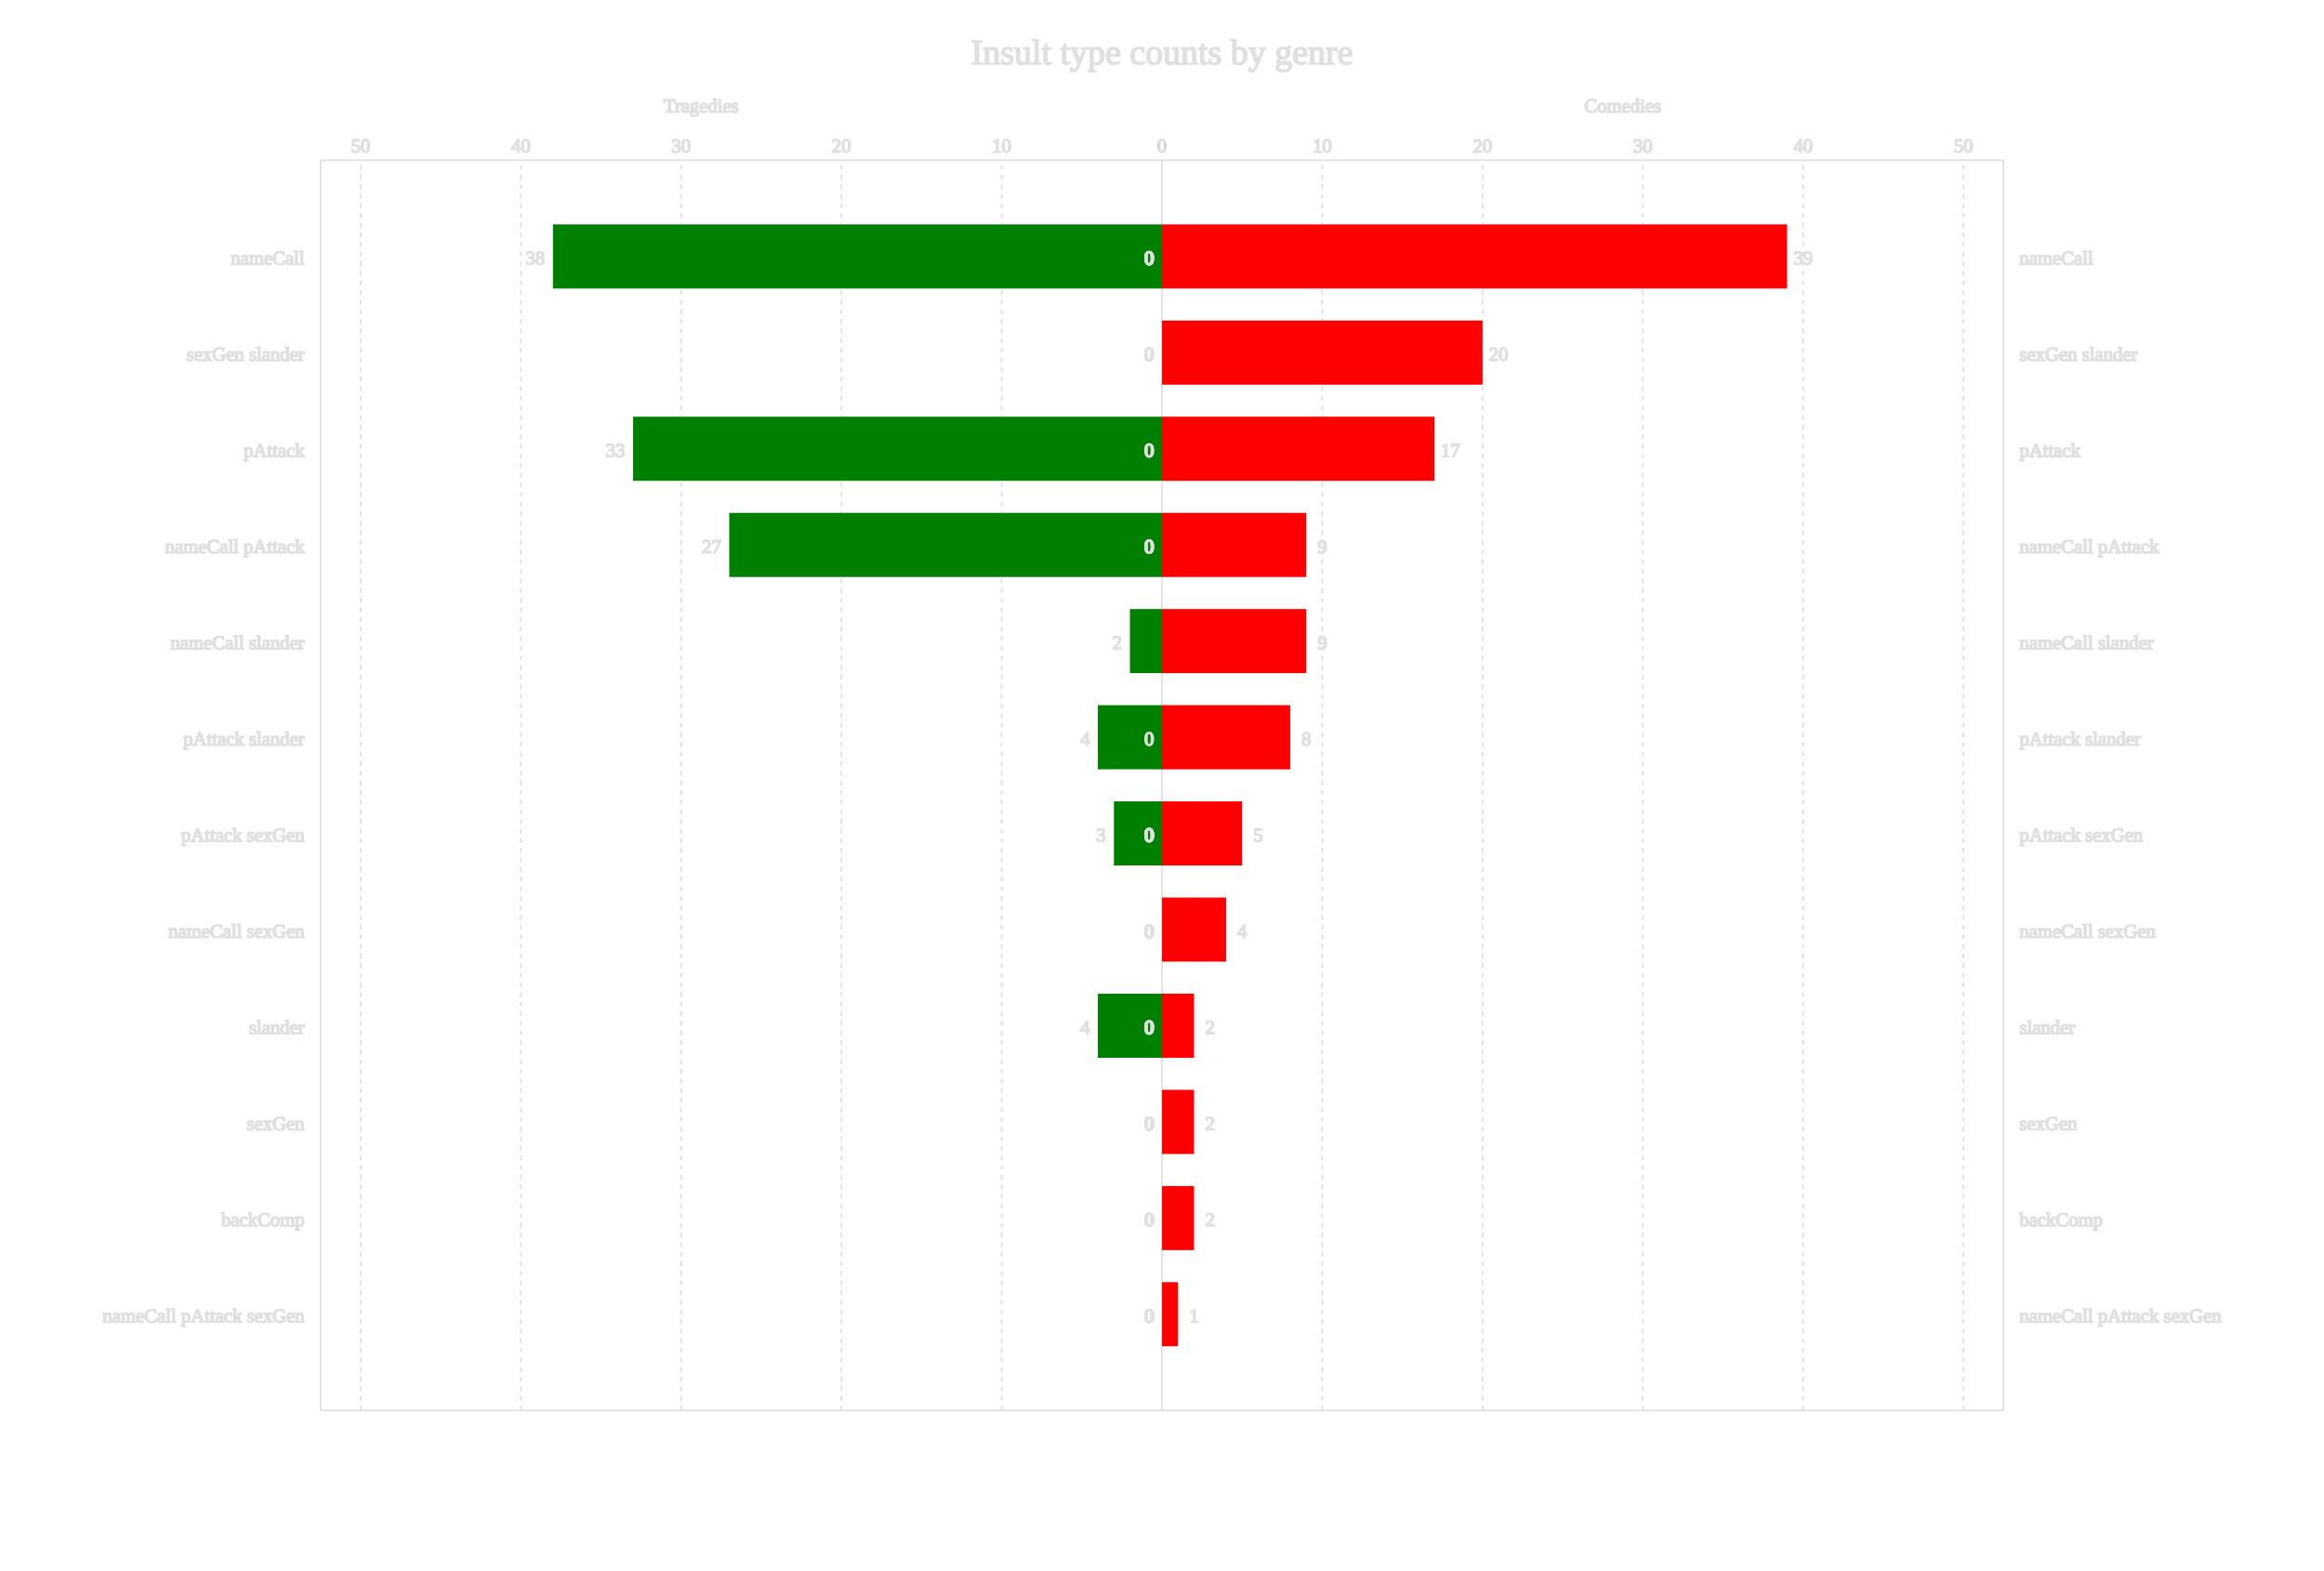
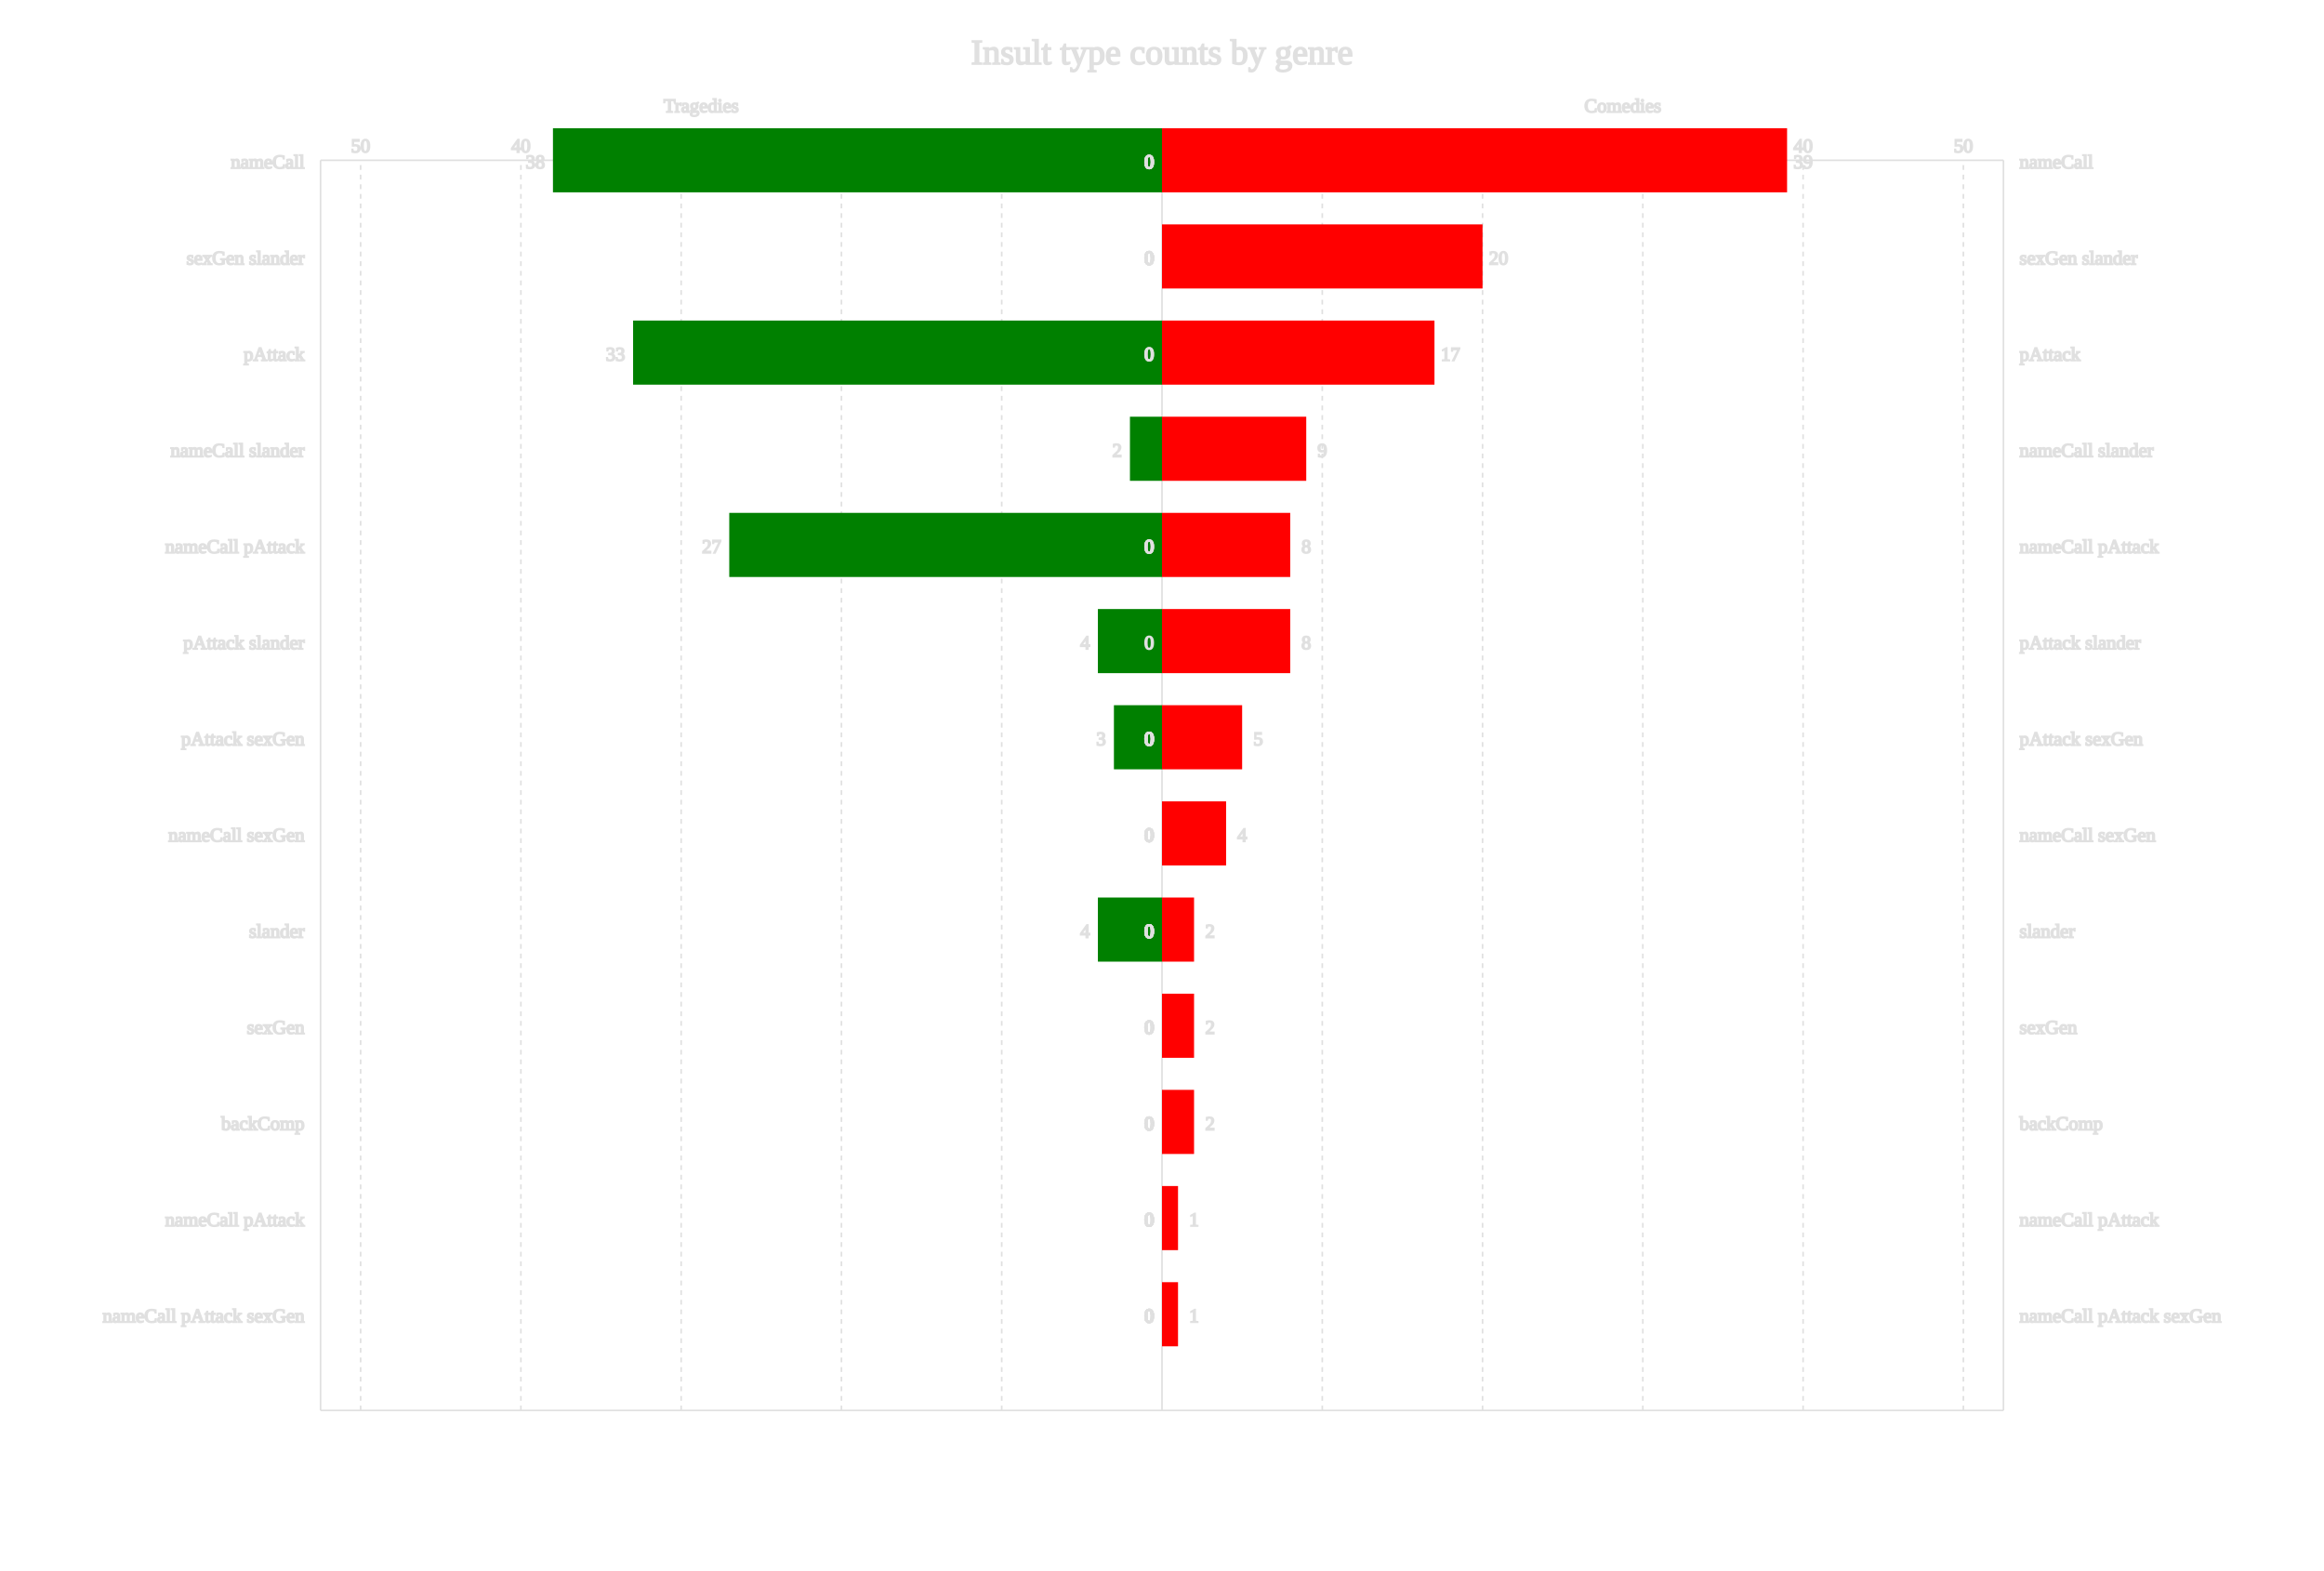
<svg xmlns="http://www.w3.org/2000/svg" height="980" width="1450">
  <g transform="translate(150, 880)">
    <line x1="50" x2="1100" y1="0" y2="0" stroke="#E0E0E0" />
    <line x1="50" x2="1100" y1="-780" y2="-780" stroke="#E0E0E0" />
    <line x1="50" x2="50" y1="0" y2="-780" stroke="#E0E0E0" />
    <line x1="1100" x2="1100" y1="0" y2="-780" stroke="#E0E0E0" />
    <line x1="575" x2="575" y1="0" y2="-780" stroke="#E0E0E0" />
    <text x="575" y="-840" stroke="#E0E0E0" font-size="22" fill="#E0E0E0" text-anchor="middle">Insult type counts by genre</text>
    <text x="287.5" y="-810" stroke="#E0E0E0" fill="#E0E0E0" text-anchor="middle">Tragedies</text>
    <text x="862.5" y="-810" stroke="#E0E0E0" fill="#E0E0E0" text-anchor="middle">Comedies</text>
    <line x1="575" y1="0" x2="575" y2="-780" />
    <text x="575" y="-785" stroke="#E0E0E0" text-anchor="middle">0</text>
    <line x1="675" y1="0" x2="675" y2="-780" stroke="#E0E0E0" stroke-dasharray="3" />
    <text x="675" y="-785" stroke="#E0E0E0" fill="#E0E0E0" text-anchor="middle">10</text>
    <line x1="775" y1="0" x2="775" y2="-780" stroke="#E0E0E0" stroke-dasharray="3" />
    <text x="775" y="-785" stroke="#E0E0E0" fill="#E0E0E0" text-anchor="middle">20</text>
    <line x1="875" y1="0" x2="875" y2="-780" stroke="#E0E0E0" stroke-dasharray="3" />
    <text x="875" y="-785" stroke="#E0E0E0" fill="#E0E0E0" text-anchor="middle">30</text>
    <line x1="975" y1="0" x2="975" y2="-780" stroke="#E0E0E0" stroke-dasharray="3" />
    <text x="975" y="-785" stroke="#E0E0E0" fill="#E0E0E0" text-anchor="middle">40</text>
    <line x1="1075" y1="0" x2="1075" y2="-780" stroke="#E0E0E0" stroke-dasharray="3" />
    <text x="1075" y="-785" stroke="#E0E0E0" fill="#E0E0E0" text-anchor="middle">50</text>
    <line x1="475" y1="0" x2="475" y2="-780" stroke="#E0E0E0" stroke-dasharray="3" />
    <text x="475" y="-785" stroke="#E0E0E0" fill="#E0E0E0" text-anchor="middle">10</text>
    <line x1="375" y1="0" x2="375" y2="-780" stroke="#E0E0E0" stroke-dasharray="3" />
    <text x="375" y="-785" stroke="#E0E0E0" fill="#E0E0E0" text-anchor="middle">20</text>
    <line x1="275" y1="0" x2="275" y2="-780" stroke="#E0E0E0" stroke-dasharray="3" />
    <text x="275" y="-785" stroke="#E0E0E0" fill="#E0E0E0" text-anchor="middle">30</text>
    <line x1="175" y1="0" x2="175" y2="-780" stroke="#E0E0E0" stroke-dasharray="3" />
    <text x="175" y="-785" stroke="#E0E0E0" fill="#E0E0E0" text-anchor="middle">40</text>
    <line x1="75" y1="0" x2="75" y2="-780" stroke="#E0E0E0" stroke-dasharray="3" />
    <text x="75" y="-785" stroke="#E0E0E0" fill="#E0E0E0" text-anchor="middle">50</text>
    <rect x="575" y="-80" height="40" width="10" fill="red" />
    <text x="1110" y="-55" stroke="#E0E0E0" fill="#E0E0E0" text-anchor="beginning"> nameCall pAttack sexGen</text>
    <text x="40" y="-55" stroke="#E0E0E0" fill="#E0E0E0" text-anchor="end"> nameCall pAttack sexGen</text>
    <text x="595" y="-55" stroke="#E0E0E0" fill="#E0E0E0" text-anchor="middle">1</text>
    <rect x="575" y="-80" height="40" width="0" fill="green" />
    <text x="570" y="-55" stroke="#E0E0E0" fill="#E0E0E0" text-anchor="end">0</text>
    <rect x="575" y="-80" height="40" width="0" fill="green" />
    <text x="570" y="-55" stroke="#E0E0E0" fill="#E0E0E0" text-anchor="end">0</text>
    <rect x="575" y="-80" height="40" width="0" fill="green" />
    <text x="570" y="-55" stroke="#E0E0E0" fill="#E0E0E0" text-anchor="end">0</text>
    <rect x="575" y="-80" height="40" width="0" fill="green" />
    <text x="570" y="-55" stroke="#E0E0E0" fill="#E0E0E0" text-anchor="end">0</text>
    <rect x="575" y="-80" height="40" width="0" fill="green" />
    <text x="570" y="-55" stroke="#E0E0E0" fill="#E0E0E0" text-anchor="end">0</text>
    <rect x="575" y="-80" height="40" width="0" fill="green" />
    <text x="570" y="-55" stroke="#E0E0E0" fill="#E0E0E0" text-anchor="end">0</text>
    <rect x="575" y="-80" height="40" width="0" fill="green" />
    <text x="570" y="-55" stroke="#E0E0E0" fill="#E0E0E0" text-anchor="end">0</text>
-     <rect x="575" y="-140" height="40" width="20" fill="red" />
-     <text x="1110" y="-115" stroke="#E0E0E0" fill="#E0E0E0" text-anchor="beginning">backComp</text>
-     <text x="40" y="-115" stroke="#E0E0E0" fill="#E0E0E0" text-anchor="end">backComp</text>
-     <text x="605" y="-115" stroke="#E0E0E0" fill="#E0E0E0" text-anchor="middle">2</text>
+     <rect x="575" y="-140" height="40" width="10" fill="red" />
+     <text x="1110" y="-115" stroke="#E0E0E0" fill="#E0E0E0" text-anchor="beginning">nameCall pAttack </text>
+     <text x="40" y="-115" stroke="#E0E0E0" fill="#E0E0E0" text-anchor="end">nameCall pAttack </text>
+     <text x="595" y="-115" stroke="#E0E0E0" fill="#E0E0E0" text-anchor="middle">1</text>
    <rect x="575" y="-140" height="40" width="0" fill="green" />
    <text x="570" y="-115" stroke="#E0E0E0" fill="#E0E0E0" text-anchor="end">0</text>
    <rect x="575" y="-140" height="40" width="0" fill="green" />
    <text x="570" y="-115" stroke="#E0E0E0" fill="#E0E0E0" text-anchor="end">0</text>
    <rect x="575" y="-140" height="40" width="0" fill="green" />
    <text x="570" y="-115" stroke="#E0E0E0" fill="#E0E0E0" text-anchor="end">0</text>
    <rect x="575" y="-140" height="40" width="0" fill="green" />
    <text x="570" y="-115" stroke="#E0E0E0" fill="#E0E0E0" text-anchor="end">0</text>
    <rect x="575" y="-140" height="40" width="0" fill="green" />
    <text x="570" y="-115" stroke="#E0E0E0" fill="#E0E0E0" text-anchor="end">0</text>
    <rect x="575" y="-140" height="40" width="0" fill="green" />
    <text x="570" y="-115" stroke="#E0E0E0" fill="#E0E0E0" text-anchor="end">0</text>
    <rect x="575" y="-140" height="40" width="0" fill="green" />
    <text x="570" y="-115" stroke="#E0E0E0" fill="#E0E0E0" text-anchor="end">0</text>
    <rect x="575" y="-200" height="40" width="20" fill="red" />
-     <text x="1110" y="-175" stroke="#E0E0E0" fill="#E0E0E0" text-anchor="beginning">sexGen</text>
-     <text x="40" y="-175" stroke="#E0E0E0" fill="#E0E0E0" text-anchor="end">sexGen</text>
+     <text x="1110" y="-175" stroke="#E0E0E0" fill="#E0E0E0" text-anchor="beginning">backComp</text>
+     <text x="40" y="-175" stroke="#E0E0E0" fill="#E0E0E0" text-anchor="end">backComp</text>
    <text x="605" y="-175" stroke="#E0E0E0" fill="#E0E0E0" text-anchor="middle">2</text>
    <rect x="575" y="-200" height="40" width="0" fill="green" />
    <text x="570" y="-175" stroke="#E0E0E0" fill="#E0E0E0" text-anchor="end">0</text>
    <rect x="575" y="-200" height="40" width="0" fill="green" />
    <text x="570" y="-175" stroke="#E0E0E0" fill="#E0E0E0" text-anchor="end">0</text>
    <rect x="575" y="-200" height="40" width="0" fill="green" />
    <text x="570" y="-175" stroke="#E0E0E0" fill="#E0E0E0" text-anchor="end">0</text>
    <rect x="575" y="-200" height="40" width="0" fill="green" />
    <text x="570" y="-175" stroke="#E0E0E0" fill="#E0E0E0" text-anchor="end">0</text>
    <rect x="575" y="-200" height="40" width="0" fill="green" />
    <text x="570" y="-175" stroke="#E0E0E0" fill="#E0E0E0" text-anchor="end">0</text>
    <rect x="575" y="-200" height="40" width="0" fill="green" />
    <text x="570" y="-175" stroke="#E0E0E0" fill="#E0E0E0" text-anchor="end">0</text>
    <rect x="575" y="-200" height="40" width="0" fill="green" />
    <text x="570" y="-175" stroke="#E0E0E0" fill="#E0E0E0" text-anchor="end">0</text>
    <rect x="575" y="-260" height="40" width="20" fill="red" />
-     <text x="1110" y="-235" stroke="#E0E0E0" fill="#E0E0E0" text-anchor="beginning">slander</text>
-     <text x="40" y="-235" stroke="#E0E0E0" fill="#E0E0E0" text-anchor="end">slander</text>
+     <text x="1110" y="-235" stroke="#E0E0E0" fill="#E0E0E0" text-anchor="beginning">sexGen</text>
+     <text x="40" y="-235" stroke="#E0E0E0" fill="#E0E0E0" text-anchor="end">sexGen</text>
    <text x="605" y="-235" stroke="#E0E0E0" fill="#E0E0E0" text-anchor="middle">2</text>
    <rect x="575" y="-260" height="40" width="0" fill="green" />
    <text x="570" y="-235" stroke="#E0E0E0" fill="#E0E0E0" text-anchor="end">0</text>
-     <rect x="535" y="-260" height="40" width="40" fill="green" />
-     <text x="530" y="-235" stroke="#E0E0E0" fill="#E0E0E0" text-anchor="end">4</text>
-     <rect x="575" y="-260" height="40" width="0" fill="green" />
-     <text x="570" y="-235" stroke="#E0E0E0" fill="#E0E0E0" text-anchor="end">0</text>
-     <rect x="575" y="-260" height="40" width="0" fill="green" />
-     <text x="570" y="-235" stroke="#E0E0E0" fill="#E0E0E0" text-anchor="end">0</text>
-     <rect x="575" y="-260" height="40" width="0" fill="green" />
-     <text x="570" y="-235" stroke="#E0E0E0" fill="#E0E0E0" text-anchor="end">0</text>
-     <rect x="575" y="-260" height="40" width="0" fill="green" />
-     <text x="570" y="-235" stroke="#E0E0E0" fill="#E0E0E0" text-anchor="end">0</text>
-     <rect x="575" y="-260" height="40" width="0" fill="green" />
-     <text x="570" y="-235" stroke="#E0E0E0" fill="#E0E0E0" text-anchor="end">0</text>
-     <rect x="575" y="-320" height="40" width="40" fill="red" />
-     <text x="1110" y="-295" stroke="#E0E0E0" fill="#E0E0E0" text-anchor="beginning">nameCall sexGen</text>
-     <text x="40" y="-295" stroke="#E0E0E0" fill="#E0E0E0" text-anchor="end">nameCall sexGen</text>
-     <text x="625" y="-295" stroke="#E0E0E0" fill="#E0E0E0" text-anchor="middle">4</text>
-     <rect x="575" y="-320" height="40" width="0" fill="green" />
-     <text x="570" y="-295" stroke="#E0E0E0" fill="#E0E0E0" text-anchor="end">0</text>
-     <rect x="575" y="-320" height="40" width="0" fill="green" />
-     <text x="570" y="-295" stroke="#E0E0E0" fill="#E0E0E0" text-anchor="end">0</text>
-     <rect x="575" y="-320" height="40" width="0" fill="green" />
-     <text x="570" y="-295" stroke="#E0E0E0" fill="#E0E0E0" text-anchor="end">0</text>
-     <rect x="575" y="-320" height="40" width="0" fill="green" />
-     <text x="570" y="-295" stroke="#E0E0E0" fill="#E0E0E0" text-anchor="end">0</text>
-     <rect x="575" y="-320" height="40" width="0" fill="green" />
-     <text x="570" y="-295" stroke="#E0E0E0" fill="#E0E0E0" text-anchor="end">0</text>
-     <rect x="575" y="-320" height="40" width="0" fill="green" />
-     <text x="570" y="-295" stroke="#E0E0E0" fill="#E0E0E0" text-anchor="end">0</text>
-     <rect x="575" y="-320" height="40" width="0" fill="green" />
-     <text x="570" y="-295" stroke="#E0E0E0" fill="#E0E0E0" text-anchor="end">0</text>
-     <rect x="575" y="-380" height="40" width="50" fill="red" />
-     <text x="1110" y="-355" stroke="#E0E0E0" fill="#E0E0E0" text-anchor="beginning">pAttack sexGen</text>
-     <text x="40" y="-355" stroke="#E0E0E0" fill="#E0E0E0" text-anchor="end">pAttack sexGen</text>
-     <text x="635" y="-355" stroke="#E0E0E0" fill="#E0E0E0" text-anchor="middle">5</text>
-     <rect x="545" y="-380" height="40" width="30" fill="green" />
-     <text x="540" y="-355" stroke="#E0E0E0" fill="#E0E0E0" text-anchor="end">3</text>
-     <rect x="575" y="-380" height="40" width="0" fill="green" />
-     <text x="570" y="-355" stroke="#E0E0E0" fill="#E0E0E0" text-anchor="end">0</text>
-     <rect x="575" y="-380" height="40" width="0" fill="green" />
-     <text x="570" y="-355" stroke="#E0E0E0" fill="#E0E0E0" text-anchor="end">0</text>
-     <rect x="575" y="-380" height="40" width="0" fill="green" />
-     <text x="570" y="-355" stroke="#E0E0E0" fill="#E0E0E0" text-anchor="end">0</text>
-     <rect x="575" y="-380" height="40" width="0" fill="green" />
-     <text x="570" y="-355" stroke="#E0E0E0" fill="#E0E0E0" text-anchor="end">0</text>
-     <rect x="575" y="-380" height="40" width="0" fill="green" />
-     <text x="570" y="-355" stroke="#E0E0E0" fill="#E0E0E0" text-anchor="end">0</text>
-     <rect x="575" y="-380" height="40" width="0" fill="green" />
-     <text x="570" y="-355" stroke="#E0E0E0" fill="#E0E0E0" text-anchor="end">0</text>
-     <rect x="575" y="-440" height="40" width="80" fill="red" />
-     <text x="1110" y="-415" stroke="#E0E0E0" fill="#E0E0E0" text-anchor="beginning">pAttack slander</text>
-     <text x="40" y="-415" stroke="#E0E0E0" fill="#E0E0E0" text-anchor="end">pAttack slander</text>
-     <text x="665" y="-415" stroke="#E0E0E0" fill="#E0E0E0" text-anchor="middle">8</text>
-     <rect x="575" y="-440" height="40" width="0" fill="green" />
-     <text x="570" y="-415" stroke="#E0E0E0" fill="#E0E0E0" text-anchor="end">0</text>
-     <rect x="575" y="-440" height="40" width="0" fill="green" />
-     <text x="570" y="-415" stroke="#E0E0E0" fill="#E0E0E0" text-anchor="end">0</text>
-     <rect x="575" y="-440" height="40" width="0" fill="green" />
-     <text x="570" y="-415" stroke="#E0E0E0" fill="#E0E0E0" text-anchor="end">0</text>
-     <rect x="575" y="-440" height="40" width="0" fill="green" />
-     <text x="570" y="-415" stroke="#E0E0E0" fill="#E0E0E0" text-anchor="end">0</text>
-     <rect x="575" y="-440" height="40" width="0" fill="green" />
-     <text x="570" y="-415" stroke="#E0E0E0" fill="#E0E0E0" text-anchor="end">0</text>
-     <rect x="535" y="-440" height="40" width="40" fill="green" />
-     <text x="530" y="-415" stroke="#E0E0E0" fill="#E0E0E0" text-anchor="end">4</text>
-     <rect x="575" y="-440" height="40" width="0" fill="green" />
-     <text x="570" y="-415" stroke="#E0E0E0" fill="#E0E0E0" text-anchor="end">0</text>
-     <rect x="575" y="-500" height="40" width="90" fill="red" />
-     <text x="1110" y="-475" stroke="#E0E0E0" fill="#E0E0E0" text-anchor="beginning">nameCall slander</text>
-     <text x="40" y="-475" stroke="#E0E0E0" fill="#E0E0E0" text-anchor="end">nameCall slander</text>
-     <text x="675" y="-475" stroke="#E0E0E0" fill="#E0E0E0" text-anchor="middle">9</text>
-     <rect x="575" y="-500" height="40" width="0" fill="green" />
-     <text x="570" y="-475" stroke="#E0E0E0" fill="#E0E0E0" text-anchor="end">0</text>
-     <rect x="575" y="-500" height="40" width="0" fill="green" />
-     <text x="570" y="-475" stroke="#E0E0E0" fill="#E0E0E0" text-anchor="end">0</text>
-     <rect x="575" y="-500" height="40" width="0" fill="green" />
-     <text x="570" y="-475" stroke="#E0E0E0" fill="#E0E0E0" text-anchor="end">0</text>
-     <rect x="575" y="-500" height="40" width="0" fill="green" />
-     <text x="570" y="-475" stroke="#E0E0E0" fill="#E0E0E0" text-anchor="end">0</text>
-     <rect x="575" y="-500" height="40" width="0" fill="green" />
-     <text x="570" y="-475" stroke="#E0E0E0" fill="#E0E0E0" text-anchor="end">0</text>
-     <rect x="575" y="-500" height="40" width="0" fill="green" />
-     <text x="570" y="-475" stroke="#E0E0E0" fill="#E0E0E0" text-anchor="end">0</text>
-     <rect x="555" y="-500" height="40" width="20" fill="green" />
-     <text x="550" y="-475" stroke="#E0E0E0" fill="#E0E0E0" text-anchor="end">2</text>
-     <rect x="575" y="-560" height="40" width="90" fill="red" />
+     <rect x="575" y="-260" height="40" width="0" fill="green" />
+     <text x="570" y="-235" stroke="#E0E0E0" fill="#E0E0E0" text-anchor="end">0</text>
+     <rect x="575" y="-260" height="40" width="0" fill="green" />
+     <text x="570" y="-235" stroke="#E0E0E0" fill="#E0E0E0" text-anchor="end">0</text>
+     <rect x="575" y="-260" height="40" width="0" fill="green" />
+     <text x="570" y="-235" stroke="#E0E0E0" fill="#E0E0E0" text-anchor="end">0</text>
+     <rect x="575" y="-260" height="40" width="0" fill="green" />
+     <text x="570" y="-235" stroke="#E0E0E0" fill="#E0E0E0" text-anchor="end">0</text>
+     <rect x="575" y="-260" height="40" width="0" fill="green" />
+     <text x="570" y="-235" stroke="#E0E0E0" fill="#E0E0E0" text-anchor="end">0</text>
+     <rect x="575" y="-260" height="40" width="0" fill="green" />
+     <text x="570" y="-235" stroke="#E0E0E0" fill="#E0E0E0" text-anchor="end">0</text>
+     <rect x="575" y="-320" height="40" width="20" fill="red" />
+     <text x="1110" y="-295" stroke="#E0E0E0" fill="#E0E0E0" text-anchor="beginning">slander</text>
+     <text x="40" y="-295" stroke="#E0E0E0" fill="#E0E0E0" text-anchor="end">slander</text>
+     <text x="605" y="-295" stroke="#E0E0E0" fill="#E0E0E0" text-anchor="middle">2</text>
+     <rect x="575" y="-320" height="40" width="0" fill="green" />
+     <text x="570" y="-295" stroke="#E0E0E0" fill="#E0E0E0" text-anchor="end">0</text>
+     <rect x="535" y="-320" height="40" width="40" fill="green" />
+     <text x="530" y="-295" stroke="#E0E0E0" fill="#E0E0E0" text-anchor="end">4</text>
+     <rect x="575" y="-320" height="40" width="0" fill="green" />
+     <text x="570" y="-295" stroke="#E0E0E0" fill="#E0E0E0" text-anchor="end">0</text>
+     <rect x="575" y="-320" height="40" width="0" fill="green" />
+     <text x="570" y="-295" stroke="#E0E0E0" fill="#E0E0E0" text-anchor="end">0</text>
+     <rect x="575" y="-320" height="40" width="0" fill="green" />
+     <text x="570" y="-295" stroke="#E0E0E0" fill="#E0E0E0" text-anchor="end">0</text>
+     <rect x="575" y="-320" height="40" width="0" fill="green" />
+     <text x="570" y="-295" stroke="#E0E0E0" fill="#E0E0E0" text-anchor="end">0</text>
+     <rect x="575" y="-320" height="40" width="0" fill="green" />
+     <text x="570" y="-295" stroke="#E0E0E0" fill="#E0E0E0" text-anchor="end">0</text>
+     <rect x="575" y="-380" height="40" width="40" fill="red" />
+     <text x="1110" y="-355" stroke="#E0E0E0" fill="#E0E0E0" text-anchor="beginning">nameCall sexGen</text>
+     <text x="40" y="-355" stroke="#E0E0E0" fill="#E0E0E0" text-anchor="end">nameCall sexGen</text>
+     <text x="625" y="-355" stroke="#E0E0E0" fill="#E0E0E0" text-anchor="middle">4</text>
+     <rect x="575" y="-380" height="40" width="0" fill="green" />
+     <text x="570" y="-355" stroke="#E0E0E0" fill="#E0E0E0" text-anchor="end">0</text>
+     <rect x="575" y="-380" height="40" width="0" fill="green" />
+     <text x="570" y="-355" stroke="#E0E0E0" fill="#E0E0E0" text-anchor="end">0</text>
+     <rect x="575" y="-380" height="40" width="0" fill="green" />
+     <text x="570" y="-355" stroke="#E0E0E0" fill="#E0E0E0" text-anchor="end">0</text>
+     <rect x="575" y="-380" height="40" width="0" fill="green" />
+     <text x="570" y="-355" stroke="#E0E0E0" fill="#E0E0E0" text-anchor="end">0</text>
+     <rect x="575" y="-380" height="40" width="0" fill="green" />
+     <text x="570" y="-355" stroke="#E0E0E0" fill="#E0E0E0" text-anchor="end">0</text>
+     <rect x="575" y="-380" height="40" width="0" fill="green" />
+     <text x="570" y="-355" stroke="#E0E0E0" fill="#E0E0E0" text-anchor="end">0</text>
+     <rect x="575" y="-380" height="40" width="0" fill="green" />
+     <text x="570" y="-355" stroke="#E0E0E0" fill="#E0E0E0" text-anchor="end">0</text>
+     <rect x="575" y="-440" height="40" width="50" fill="red" />
+     <text x="1110" y="-415" stroke="#E0E0E0" fill="#E0E0E0" text-anchor="beginning">pAttack sexGen</text>
+     <text x="40" y="-415" stroke="#E0E0E0" fill="#E0E0E0" text-anchor="end">pAttack sexGen</text>
+     <text x="635" y="-415" stroke="#E0E0E0" fill="#E0E0E0" text-anchor="middle">5</text>
+     <rect x="545" y="-440" height="40" width="30" fill="green" />
+     <text x="540" y="-415" stroke="#E0E0E0" fill="#E0E0E0" text-anchor="end">3</text>
+     <rect x="575" y="-440" height="40" width="0" fill="green" />
+     <text x="570" y="-415" stroke="#E0E0E0" fill="#E0E0E0" text-anchor="end">0</text>
+     <rect x="575" y="-440" height="40" width="0" fill="green" />
+     <text x="570" y="-415" stroke="#E0E0E0" fill="#E0E0E0" text-anchor="end">0</text>
+     <rect x="575" y="-440" height="40" width="0" fill="green" />
+     <text x="570" y="-415" stroke="#E0E0E0" fill="#E0E0E0" text-anchor="end">0</text>
+     <rect x="575" y="-440" height="40" width="0" fill="green" />
+     <text x="570" y="-415" stroke="#E0E0E0" fill="#E0E0E0" text-anchor="end">0</text>
+     <rect x="575" y="-440" height="40" width="0" fill="green" />
+     <text x="570" y="-415" stroke="#E0E0E0" fill="#E0E0E0" text-anchor="end">0</text>
+     <rect x="575" y="-440" height="40" width="0" fill="green" />
+     <text x="570" y="-415" stroke="#E0E0E0" fill="#E0E0E0" text-anchor="end">0</text>
+     <rect x="575" y="-500" height="40" width="80" fill="red" />
+     <text x="1110" y="-475" stroke="#E0E0E0" fill="#E0E0E0" text-anchor="beginning">pAttack slander</text>
+     <text x="40" y="-475" stroke="#E0E0E0" fill="#E0E0E0" text-anchor="end">pAttack slander</text>
+     <text x="665" y="-475" stroke="#E0E0E0" fill="#E0E0E0" text-anchor="middle">8</text>
+     <rect x="575" y="-500" height="40" width="0" fill="green" />
+     <text x="570" y="-475" stroke="#E0E0E0" fill="#E0E0E0" text-anchor="end">0</text>
+     <rect x="575" y="-500" height="40" width="0" fill="green" />
+     <text x="570" y="-475" stroke="#E0E0E0" fill="#E0E0E0" text-anchor="end">0</text>
+     <rect x="575" y="-500" height="40" width="0" fill="green" />
+     <text x="570" y="-475" stroke="#E0E0E0" fill="#E0E0E0" text-anchor="end">0</text>
+     <rect x="575" y="-500" height="40" width="0" fill="green" />
+     <text x="570" y="-475" stroke="#E0E0E0" fill="#E0E0E0" text-anchor="end">0</text>
+     <rect x="575" y="-500" height="40" width="0" fill="green" />
+     <text x="570" y="-475" stroke="#E0E0E0" fill="#E0E0E0" text-anchor="end">0</text>
+     <rect x="535" y="-500" height="40" width="40" fill="green" />
+     <text x="530" y="-475" stroke="#E0E0E0" fill="#E0E0E0" text-anchor="end">4</text>
+     <rect x="575" y="-500" height="40" width="0" fill="green" />
+     <text x="570" y="-475" stroke="#E0E0E0" fill="#E0E0E0" text-anchor="end">0</text>
+     <rect x="575" y="-560" height="40" width="80" fill="red" />
    <text x="1110" y="-535" stroke="#E0E0E0" fill="#E0E0E0" text-anchor="beginning">nameCall pAttack</text>
    <text x="40" y="-535" stroke="#E0E0E0" fill="#E0E0E0" text-anchor="end">nameCall pAttack</text>
-     <text x="675" y="-535" stroke="#E0E0E0" fill="#E0E0E0" text-anchor="middle">9</text>
+     <text x="665" y="-535" stroke="#E0E0E0" fill="#E0E0E0" text-anchor="middle">8</text>
    <rect x="575" y="-560" height="40" width="0" fill="green" />
    <text x="570" y="-535" stroke="#E0E0E0" fill="#E0E0E0" text-anchor="end">0</text>
    <rect x="575" y="-560" height="40" width="0" fill="green" />
    <text x="570" y="-535" stroke="#E0E0E0" fill="#E0E0E0" text-anchor="end">0</text>
    <rect x="575" y="-560" height="40" width="0" fill="green" />
    <text x="570" y="-535" stroke="#E0E0E0" fill="#E0E0E0" text-anchor="end">0</text>
    <rect x="305" y="-560" height="40" width="270" fill="green" />
    <text x="300" y="-535" stroke="#E0E0E0" fill="#E0E0E0" text-anchor="end">27</text>
    <rect x="575" y="-560" height="40" width="0" fill="green" />
    <text x="570" y="-535" stroke="#E0E0E0" fill="#E0E0E0" text-anchor="end">0</text>
    <rect x="575" y="-560" height="40" width="0" fill="green" />
    <text x="570" y="-535" stroke="#E0E0E0" fill="#E0E0E0" text-anchor="end">0</text>
    <rect x="575" y="-560" height="40" width="0" fill="green" />
    <text x="570" y="-535" stroke="#E0E0E0" fill="#E0E0E0" text-anchor="end">0</text>
-     <rect x="575" y="-620" height="40" width="170" fill="red" />
-     <text x="1110" y="-595" stroke="#E0E0E0" fill="#E0E0E0" text-anchor="beginning">pAttack</text>
-     <text x="40" y="-595" stroke="#E0E0E0" fill="#E0E0E0" text-anchor="end">pAttack</text>
-     <text x="755" y="-595" stroke="#E0E0E0" fill="#E0E0E0" text-anchor="middle">17</text>
-     <rect x="575" y="-620" height="40" width="0" fill="green" />
-     <text x="570" y="-595" stroke="#E0E0E0" fill="#E0E0E0" text-anchor="end">0</text>
-     <rect x="575" y="-620" height="40" width="0" fill="green" />
-     <text x="570" y="-595" stroke="#E0E0E0" fill="#E0E0E0" text-anchor="end">0</text>
-     <rect x="575" y="-620" height="40" width="0" fill="green" />
-     <text x="570" y="-595" stroke="#E0E0E0" fill="#E0E0E0" text-anchor="end">0</text>
-     <rect x="575" y="-620" height="40" width="0" fill="green" />
-     <text x="570" y="-595" stroke="#E0E0E0" fill="#E0E0E0" text-anchor="end">0</text>
-     <rect x="245" y="-620" height="40" width="330" fill="green" />
-     <text x="240" y="-595" stroke="#E0E0E0" fill="#E0E0E0" text-anchor="end">33</text>
-     <rect x="575" y="-620" height="40" width="0" fill="green" />
-     <text x="570" y="-595" stroke="#E0E0E0" fill="#E0E0E0" text-anchor="end">0</text>
-     <rect x="575" y="-620" height="40" width="0" fill="green" />
-     <text x="570" y="-595" stroke="#E0E0E0" fill="#E0E0E0" text-anchor="end">0</text>
-     <rect x="575" y="-680" height="40" width="200" fill="red" />
-     <text x="1110" y="-655" stroke="#E0E0E0" fill="#E0E0E0" text-anchor="beginning">sexGen slander</text>
-     <text x="40" y="-655" stroke="#E0E0E0" fill="#E0E0E0" text-anchor="end">sexGen slander</text>
-     <text x="785" y="-655" stroke="#E0E0E0" fill="#E0E0E0" text-anchor="middle">20</text>
-     <rect x="575" y="-680" height="40" width="0" fill="green" />
-     <text x="570" y="-655" stroke="#E0E0E0" fill="#E0E0E0" text-anchor="end">0</text>
-     <rect x="575" y="-680" height="40" width="0" fill="green" />
-     <text x="570" y="-655" stroke="#E0E0E0" fill="#E0E0E0" text-anchor="end">0</text>
-     <rect x="575" y="-680" height="40" width="0" fill="green" />
-     <text x="570" y="-655" stroke="#E0E0E0" fill="#E0E0E0" text-anchor="end">0</text>
-     <rect x="575" y="-680" height="40" width="0" fill="green" />
-     <text x="570" y="-655" stroke="#E0E0E0" fill="#E0E0E0" text-anchor="end">0</text>
-     <rect x="575" y="-680" height="40" width="0" fill="green" />
-     <text x="570" y="-655" stroke="#E0E0E0" fill="#E0E0E0" text-anchor="end">0</text>
-     <rect x="575" y="-680" height="40" width="0" fill="green" />
-     <text x="570" y="-655" stroke="#E0E0E0" fill="#E0E0E0" text-anchor="end">0</text>
-     <rect x="575" y="-680" height="40" width="0" fill="green" />
-     <text x="570" y="-655" stroke="#E0E0E0" fill="#E0E0E0" text-anchor="end">0</text>
-     <rect x="575" y="-740" height="40" width="390" fill="red" />
-     <text x="1110" y="-715" stroke="#E0E0E0" fill="#E0E0E0" text-anchor="beginning">nameCall</text>
-     <text x="40" y="-715" stroke="#E0E0E0" fill="#E0E0E0" text-anchor="end">nameCall</text>
-     <text x="975" y="-715" stroke="#E0E0E0" fill="#E0E0E0" text-anchor="middle">39</text>
-     <rect x="575" y="-740" height="40" width="0" fill="green" />
-     <text x="570" y="-715" stroke="#E0E0E0" fill="#E0E0E0" text-anchor="end">0</text>
-     <rect x="575" y="-740" height="40" width="0" fill="green" />
-     <text x="570" y="-715" stroke="#E0E0E0" fill="#E0E0E0" text-anchor="end">0</text>
-     <rect x="195" y="-740" height="40" width="380" fill="green" />
-     <text x="190" y="-715" stroke="#E0E0E0" fill="#E0E0E0" text-anchor="end">38</text>
-     <rect x="575" y="-740" height="40" width="0" fill="green" />
-     <text x="570" y="-715" stroke="#E0E0E0" fill="#E0E0E0" text-anchor="end">0</text>
-     <rect x="575" y="-740" height="40" width="0" fill="green" />
-     <text x="570" y="-715" stroke="#E0E0E0" fill="#E0E0E0" text-anchor="end">0</text>
-     <rect x="575" y="-740" height="40" width="0" fill="green" />
-     <text x="570" y="-715" stroke="#E0E0E0" fill="#E0E0E0" text-anchor="end">0</text>
-     <rect x="575" y="-740" height="40" width="0" fill="green" />
-     <text x="570" y="-715" stroke="#E0E0E0" fill="#E0E0E0" text-anchor="end">0</text>
+     <rect x="575" y="-620" height="40" width="90" fill="red" />
+     <text x="1110" y="-595" stroke="#E0E0E0" fill="#E0E0E0" text-anchor="beginning">nameCall slander</text>
+     <text x="40" y="-595" stroke="#E0E0E0" fill="#E0E0E0" text-anchor="end">nameCall slander</text>
+     <text x="675" y="-595" stroke="#E0E0E0" fill="#E0E0E0" text-anchor="middle">9</text>
+     <rect x="575" y="-620" height="40" width="0" fill="green" />
+     <text x="570" y="-595" stroke="#E0E0E0" fill="#E0E0E0" text-anchor="end">0</text>
+     <rect x="575" y="-620" height="40" width="0" fill="green" />
+     <text x="570" y="-595" stroke="#E0E0E0" fill="#E0E0E0" text-anchor="end">0</text>
+     <rect x="575" y="-620" height="40" width="0" fill="green" />
+     <text x="570" y="-595" stroke="#E0E0E0" fill="#E0E0E0" text-anchor="end">0</text>
+     <rect x="575" y="-620" height="40" width="0" fill="green" />
+     <text x="570" y="-595" stroke="#E0E0E0" fill="#E0E0E0" text-anchor="end">0</text>
+     <rect x="575" y="-620" height="40" width="0" fill="green" />
+     <text x="570" y="-595" stroke="#E0E0E0" fill="#E0E0E0" text-anchor="end">0</text>
+     <rect x="575" y="-620" height="40" width="0" fill="green" />
+     <text x="570" y="-595" stroke="#E0E0E0" fill="#E0E0E0" text-anchor="end">0</text>
+     <rect x="555" y="-620" height="40" width="20" fill="green" />
+     <text x="550" y="-595" stroke="#E0E0E0" fill="#E0E0E0" text-anchor="end">2</text>
+     <rect x="575" y="-680" height="40" width="170" fill="red" />
+     <text x="1110" y="-655" stroke="#E0E0E0" fill="#E0E0E0" text-anchor="beginning">pAttack</text>
+     <text x="40" y="-655" stroke="#E0E0E0" fill="#E0E0E0" text-anchor="end">pAttack</text>
+     <text x="755" y="-655" stroke="#E0E0E0" fill="#E0E0E0" text-anchor="middle">17</text>
+     <rect x="575" y="-680" height="40" width="0" fill="green" />
+     <text x="570" y="-655" stroke="#E0E0E0" fill="#E0E0E0" text-anchor="end">0</text>
+     <rect x="575" y="-680" height="40" width="0" fill="green" />
+     <text x="570" y="-655" stroke="#E0E0E0" fill="#E0E0E0" text-anchor="end">0</text>
+     <rect x="575" y="-680" height="40" width="0" fill="green" />
+     <text x="570" y="-655" stroke="#E0E0E0" fill="#E0E0E0" text-anchor="end">0</text>
+     <rect x="575" y="-680" height="40" width="0" fill="green" />
+     <text x="570" y="-655" stroke="#E0E0E0" fill="#E0E0E0" text-anchor="end">0</text>
+     <rect x="245" y="-680" height="40" width="330" fill="green" />
+     <text x="240" y="-655" stroke="#E0E0E0" fill="#E0E0E0" text-anchor="end">33</text>
+     <rect x="575" y="-680" height="40" width="0" fill="green" />
+     <text x="570" y="-655" stroke="#E0E0E0" fill="#E0E0E0" text-anchor="end">0</text>
+     <rect x="575" y="-680" height="40" width="0" fill="green" />
+     <text x="570" y="-655" stroke="#E0E0E0" fill="#E0E0E0" text-anchor="end">0</text>
+     <rect x="575" y="-740" height="40" width="200" fill="red" />
+     <text x="1110" y="-715" stroke="#E0E0E0" fill="#E0E0E0" text-anchor="beginning">sexGen slander</text>
+     <text x="40" y="-715" stroke="#E0E0E0" fill="#E0E0E0" text-anchor="end">sexGen slander</text>
+     <text x="785" y="-715" stroke="#E0E0E0" fill="#E0E0E0" text-anchor="middle">20</text>
+     <rect x="575" y="-740" height="40" width="0" fill="green" />
+     <text x="570" y="-715" stroke="#E0E0E0" fill="#E0E0E0" text-anchor="end">0</text>
+     <rect x="575" y="-740" height="40" width="0" fill="green" />
+     <text x="570" y="-715" stroke="#E0E0E0" fill="#E0E0E0" text-anchor="end">0</text>
+     <rect x="575" y="-740" height="40" width="0" fill="green" />
+     <text x="570" y="-715" stroke="#E0E0E0" fill="#E0E0E0" text-anchor="end">0</text>
+     <rect x="575" y="-740" height="40" width="0" fill="green" />
+     <text x="570" y="-715" stroke="#E0E0E0" fill="#E0E0E0" text-anchor="end">0</text>
+     <rect x="575" y="-740" height="40" width="0" fill="green" />
+     <text x="570" y="-715" stroke="#E0E0E0" fill="#E0E0E0" text-anchor="end">0</text>
+     <rect x="575" y="-740" height="40" width="0" fill="green" />
+     <text x="570" y="-715" stroke="#E0E0E0" fill="#E0E0E0" text-anchor="end">0</text>
+     <rect x="575" y="-740" height="40" width="0" fill="green" />
+     <text x="570" y="-715" stroke="#E0E0E0" fill="#E0E0E0" text-anchor="end">0</text>
+     <rect x="575" y="-800" height="40" width="390" fill="red" />
+     <text x="1110" y="-775" stroke="#E0E0E0" fill="#E0E0E0" text-anchor="beginning">nameCall</text>
+     <text x="40" y="-775" stroke="#E0E0E0" fill="#E0E0E0" text-anchor="end">nameCall</text>
+     <text x="975" y="-775" stroke="#E0E0E0" fill="#E0E0E0" text-anchor="middle">39</text>
+     <rect x="575" y="-800" height="40" width="0" fill="green" />
+     <text x="570" y="-775" stroke="#E0E0E0" fill="#E0E0E0" text-anchor="end">0</text>
+     <rect x="575" y="-800" height="40" width="0" fill="green" />
+     <text x="570" y="-775" stroke="#E0E0E0" fill="#E0E0E0" text-anchor="end">0</text>
+     <rect x="195" y="-800" height="40" width="380" fill="green" />
+     <text x="190" y="-775" stroke="#E0E0E0" fill="#E0E0E0" text-anchor="end">38</text>
+     <rect x="575" y="-800" height="40" width="0" fill="green" />
+     <text x="570" y="-775" stroke="#E0E0E0" fill="#E0E0E0" text-anchor="end">0</text>
+     <rect x="575" y="-800" height="40" width="0" fill="green" />
+     <text x="570" y="-775" stroke="#E0E0E0" fill="#E0E0E0" text-anchor="end">0</text>
+     <rect x="575" y="-800" height="40" width="0" fill="green" />
+     <text x="570" y="-775" stroke="#E0E0E0" fill="#E0E0E0" text-anchor="end">0</text>
+     <rect x="575" y="-800" height="40" width="0" fill="green" />
+     <text x="570" y="-775" stroke="#E0E0E0" fill="#E0E0E0" text-anchor="end">0</text>
  </g>
</svg>
